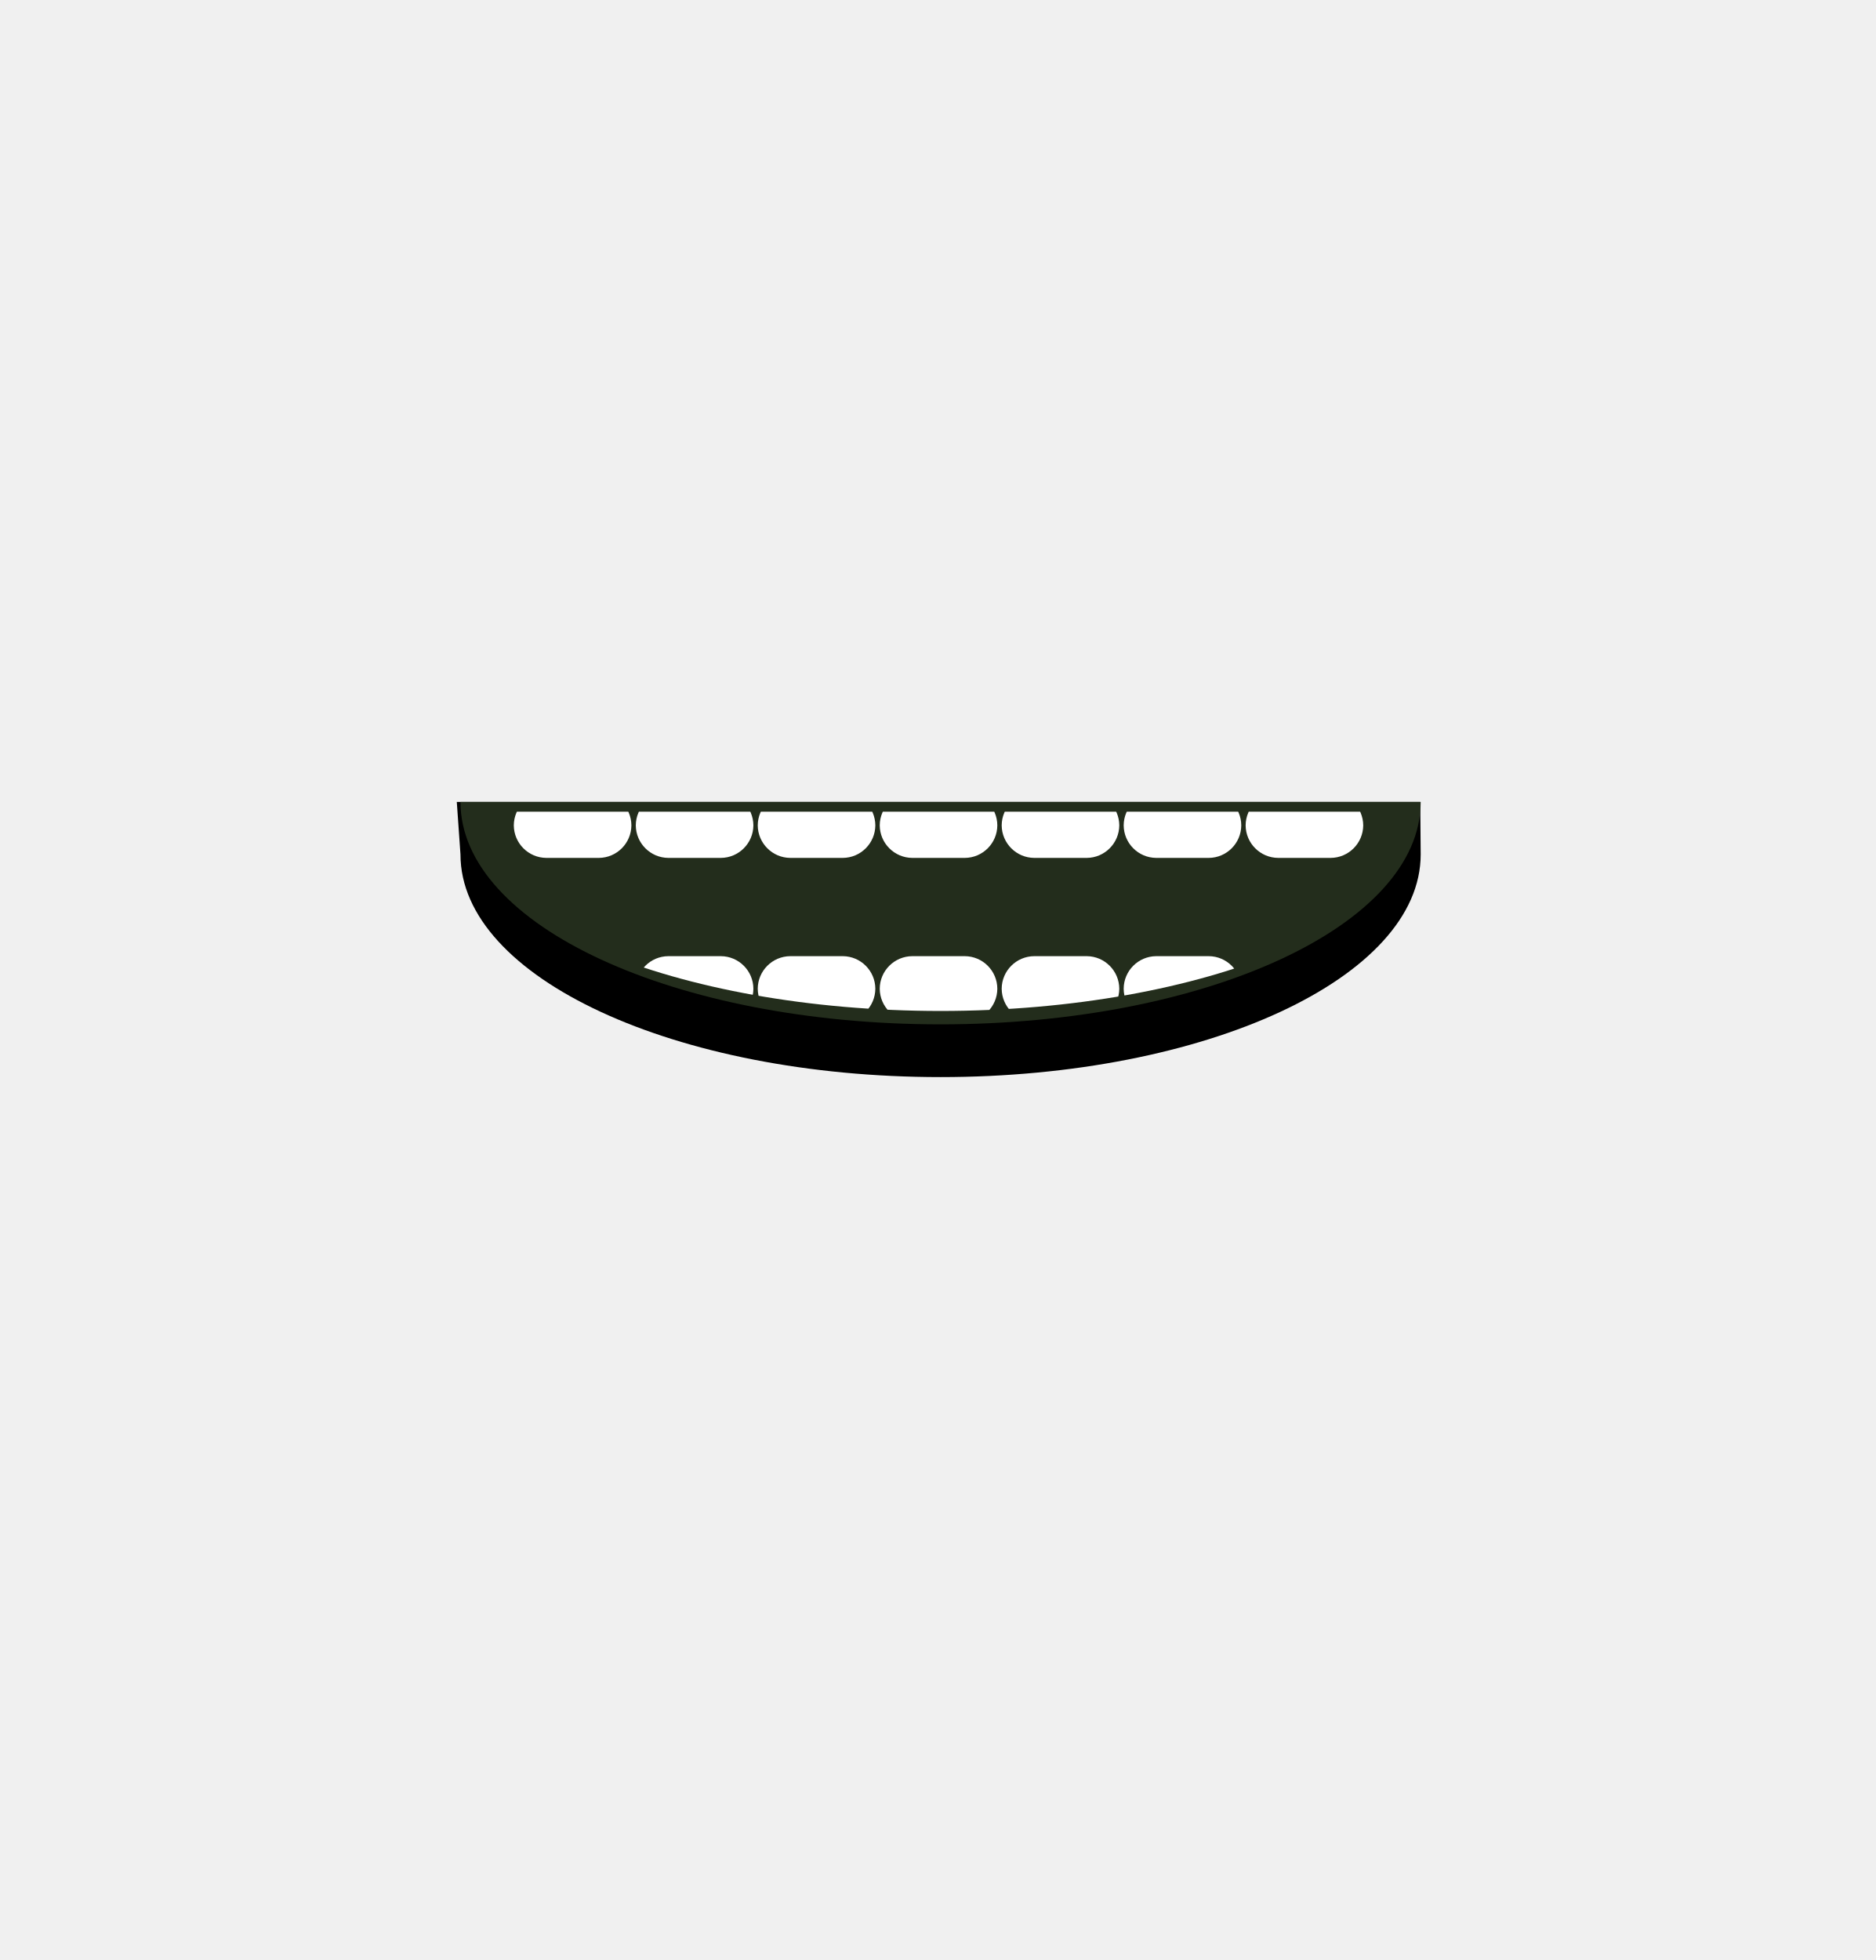
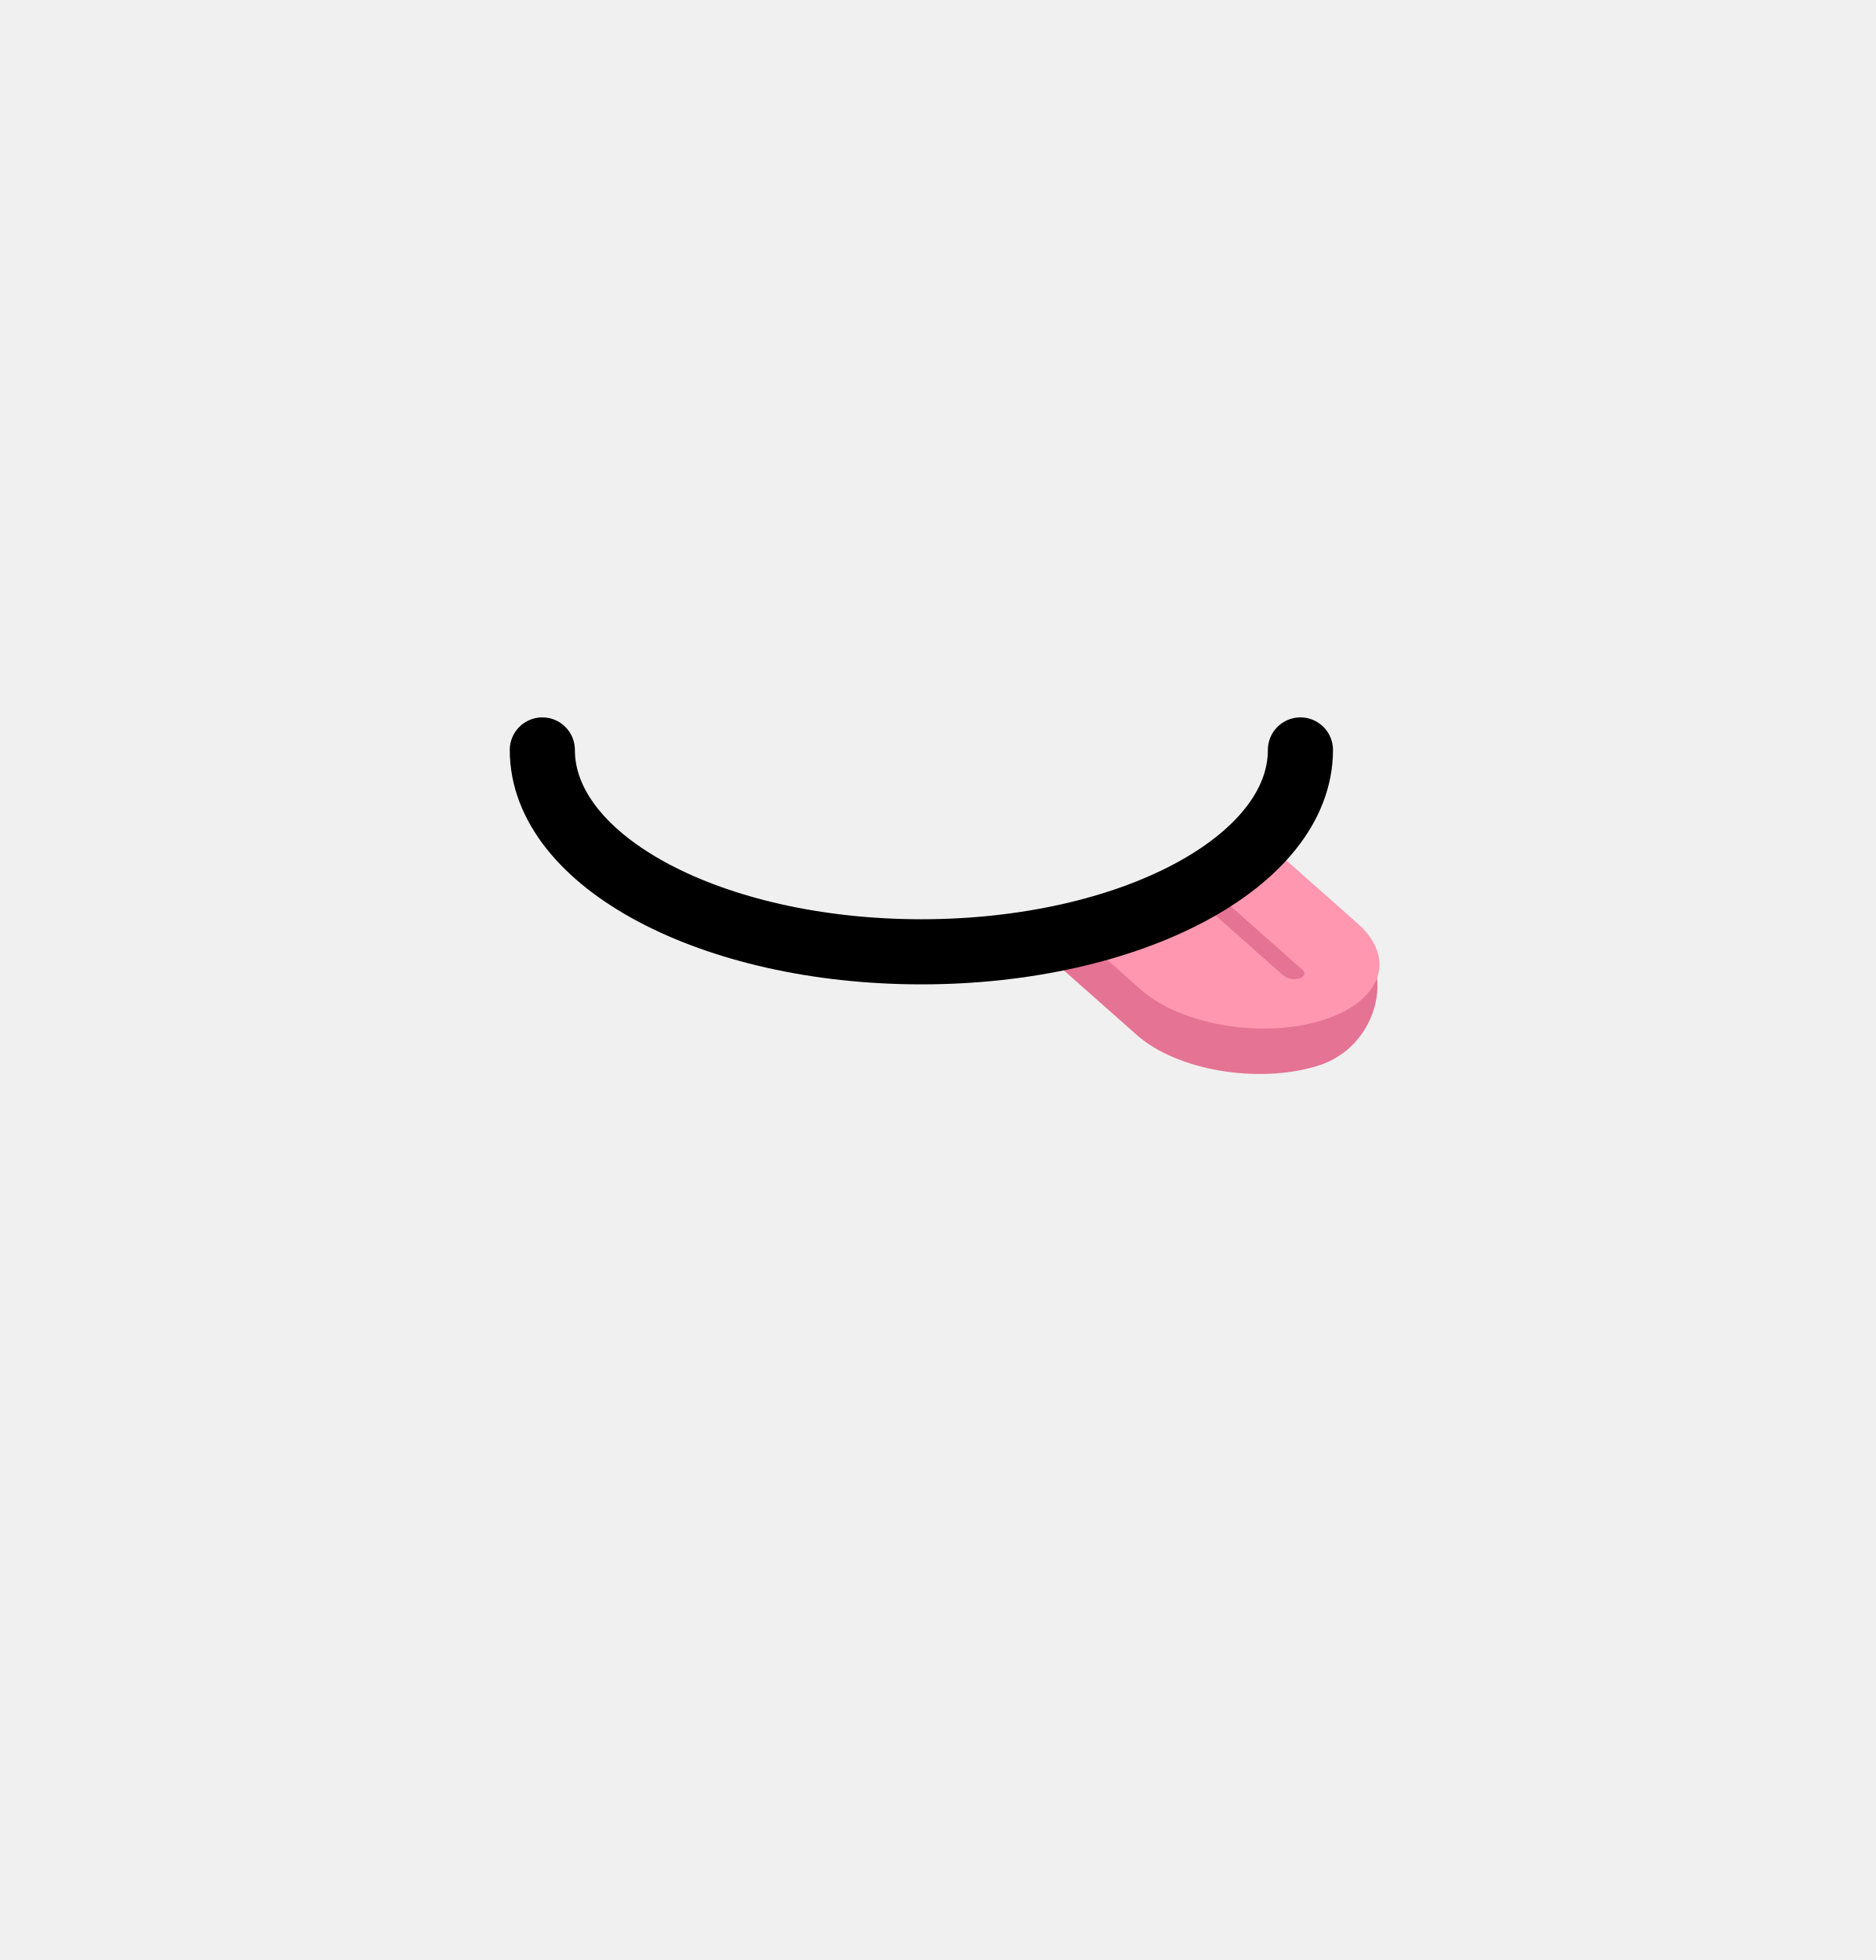
<svg xmlns="http://www.w3.org/2000/svg" viewBox="0 0 576 602">
  <defs>
    <style>
- 			.b2cls-1{fill:none;}
- 			.b2cls-2{fill:#232d1c;}
- 			.b2cls-3{clip-path:url(#clip-path);}
- 			.b2cls-4{fill:#fff;}
+ 			.b2cls-1{fill:#e57393;}
+ 			.b2cls-2{fill:#ff97b0;}
+ 			.b2cls-3,.b2cls-4{fill:none;}
+ 			.b2cls-3{stroke:#000;stroke-linecap:round;stroke-miterlimit:10;stroke-width:20px;}
		</style>
  </defs>
  <g id="Capa_2" data-name="Capa 2">
    <g id="Capa_3" data-name="Capa 3">
-       <clipPath id="clip-path">
-         <path class="b2cls-1" d="M141.44,249.31c0,33,66,61.2,147.47,61.2s147.47-28.2,147.47-61.2Z" />
-       </clipPath>
-       <rect class="b2cls-1" width="576" height="602" />
-       <path d="M141.44,262.45c0,37.86,66,68.37,147.47,68.37s147.47-30.54,147.47-68.4l-.13-16.11H140.31Z" />
-       <path class="b2cls-2" d="M141.44,246.31c0,38,66,68.31,147.47,68.31s147.47-30.31,147.47-68.31Z" />
-       <g class="b2cls-3">
-         <path class="b2cls-4" d="M183.94,263.5H167.82a10.07,10.07,0,0,1-10-10h0a10.07,10.07,0,0,1,10-10h16.12a10.07,10.07,0,0,1,10,10h0A10.07,10.07,0,0,1,183.94,263.5Z" />
-         <path class="b2cls-4" d="M221.41,263.5H205.29a10.07,10.07,0,0,1-10-10h0a10.07,10.07,0,0,1,10-10h16.12a10.06,10.06,0,0,1,10,10h0A10.06,10.06,0,0,1,221.41,263.5Z" />
-         <path class="b2cls-4" d="M408.73,263.5H392.61a10.07,10.07,0,0,1-10-10h0a10.07,10.07,0,0,1,10-10h16.12a10.07,10.07,0,0,1,10,10h0A10.07,10.07,0,0,1,408.73,263.5Z" />
-         <path class="b2cls-4" d="M371.27,263.5H355.15a10.07,10.07,0,0,1-10-10h0a10.07,10.07,0,0,1,10-10h16.12a10.06,10.06,0,0,1,10,10h0A10.06,10.06,0,0,1,371.27,263.5Z" />
-         <path class="b2cls-4" d="M333.8,263.5H317.68a10.07,10.07,0,0,1-10-10h0a10.07,10.07,0,0,1,10-10H333.8a10.07,10.07,0,0,1,10,10h0A10.07,10.07,0,0,1,333.8,263.5Z" />
-         <path class="b2cls-4" d="M258.87,263.5H242.75a10.07,10.07,0,0,1-10-10h0a10.07,10.07,0,0,1,10-10h16.12a10.07,10.07,0,0,1,10,10h0A10.07,10.07,0,0,1,258.87,263.5Z" />
-         <path class="b2cls-4" d="M296.34,263.5H280.22a10.07,10.07,0,0,1-10-10h0a10.07,10.07,0,0,1,10-10h16.12a10.06,10.06,0,0,1,10,10h0A10.06,10.06,0,0,1,296.34,263.5Z" />
-         <path class="b2cls-4" d="M183.94,313.68H167.82a10.07,10.07,0,0,1-10-10h0a10.06,10.06,0,0,1,10-10h16.12a10.06,10.06,0,0,1,10,10h0A10.07,10.07,0,0,1,183.94,313.68Z" />
-         <path class="b2cls-4" d="M221.41,313.68H205.29a10.07,10.07,0,0,1-10-10h0a10.06,10.06,0,0,1,10-10h16.12a10.05,10.05,0,0,1,10,10h0A10.06,10.06,0,0,1,221.41,313.68Z" />
-         <path class="b2cls-4" d="M408.73,313.68H392.61a10.07,10.07,0,0,1-10-10h0a10.06,10.06,0,0,1,10-10h16.12a10.06,10.06,0,0,1,10,10h0A10.07,10.07,0,0,1,408.73,313.68Z" />
-         <path class="b2cls-4" d="M371.27,313.68H355.15a10.07,10.07,0,0,1-10-10h0a10.06,10.06,0,0,1,10-10h16.12a10.05,10.05,0,0,1,10,10h0A10.06,10.06,0,0,1,371.27,313.68Z" />
-         <path class="b2cls-4" d="M333.8,313.68H317.68a10.07,10.07,0,0,1-10-10h0a10.06,10.06,0,0,1,10-10H333.8a10.06,10.06,0,0,1,10,10h0A10.07,10.07,0,0,1,333.8,313.68Z" />
-         <path class="b2cls-4" d="M258.87,313.68H242.75a10.07,10.07,0,0,1-10-10h0a10.06,10.06,0,0,1,10-10h16.12a10.06,10.06,0,0,1,10,10h0A10.07,10.07,0,0,1,258.87,313.68Z" />
-         <path class="b2cls-4" d="M296.34,313.68H280.22a10.07,10.07,0,0,1-10-10h0a10.06,10.06,0,0,1,10-10h16.12a10.05,10.05,0,0,1,10,10h0A10.06,10.06,0,0,1,296.34,313.68Z" />
-       </g>
+       <path class="b2cls-1" d="M404.67,327.39h0c-18.39,5.61-43.23,1.36-55.48-9.5l-23.52-20.82,1.14-12.95,65.46-7.36,24.38,10.87C428.9,298.48,423.06,321.79,404.67,327.39Z" />
+       <path class="b2cls-2" d="M405.89,313.45h0c-18.39,5.6-43.23,1.35-55.48-9.5l-23.52-20.83,66.6-20.3L417,283.64C429.25,294.5,424.28,307.84,405.89,313.45Z" />
+       <path class="b2cls-1" d="M399.09,300.5a5.57,5.57,0,0,1-4.83-.83l-31.75-28.12c-1.07-.94-.64-2.1,1-2.59a5.6,5.6,0,0,1,4.83.82l31.75,28.13C401.12,298.85,400.69,300,399.09,300.5Z" />
+       <path class="b2cls-3" d="M399.44,230.34c0,34.33-52.13,62-116.43,62s-116.43-27.68-116.43-62" />
+       <rect class="b2cls-4" width="576" height="602" />
    </g>
  </g>
</svg>
